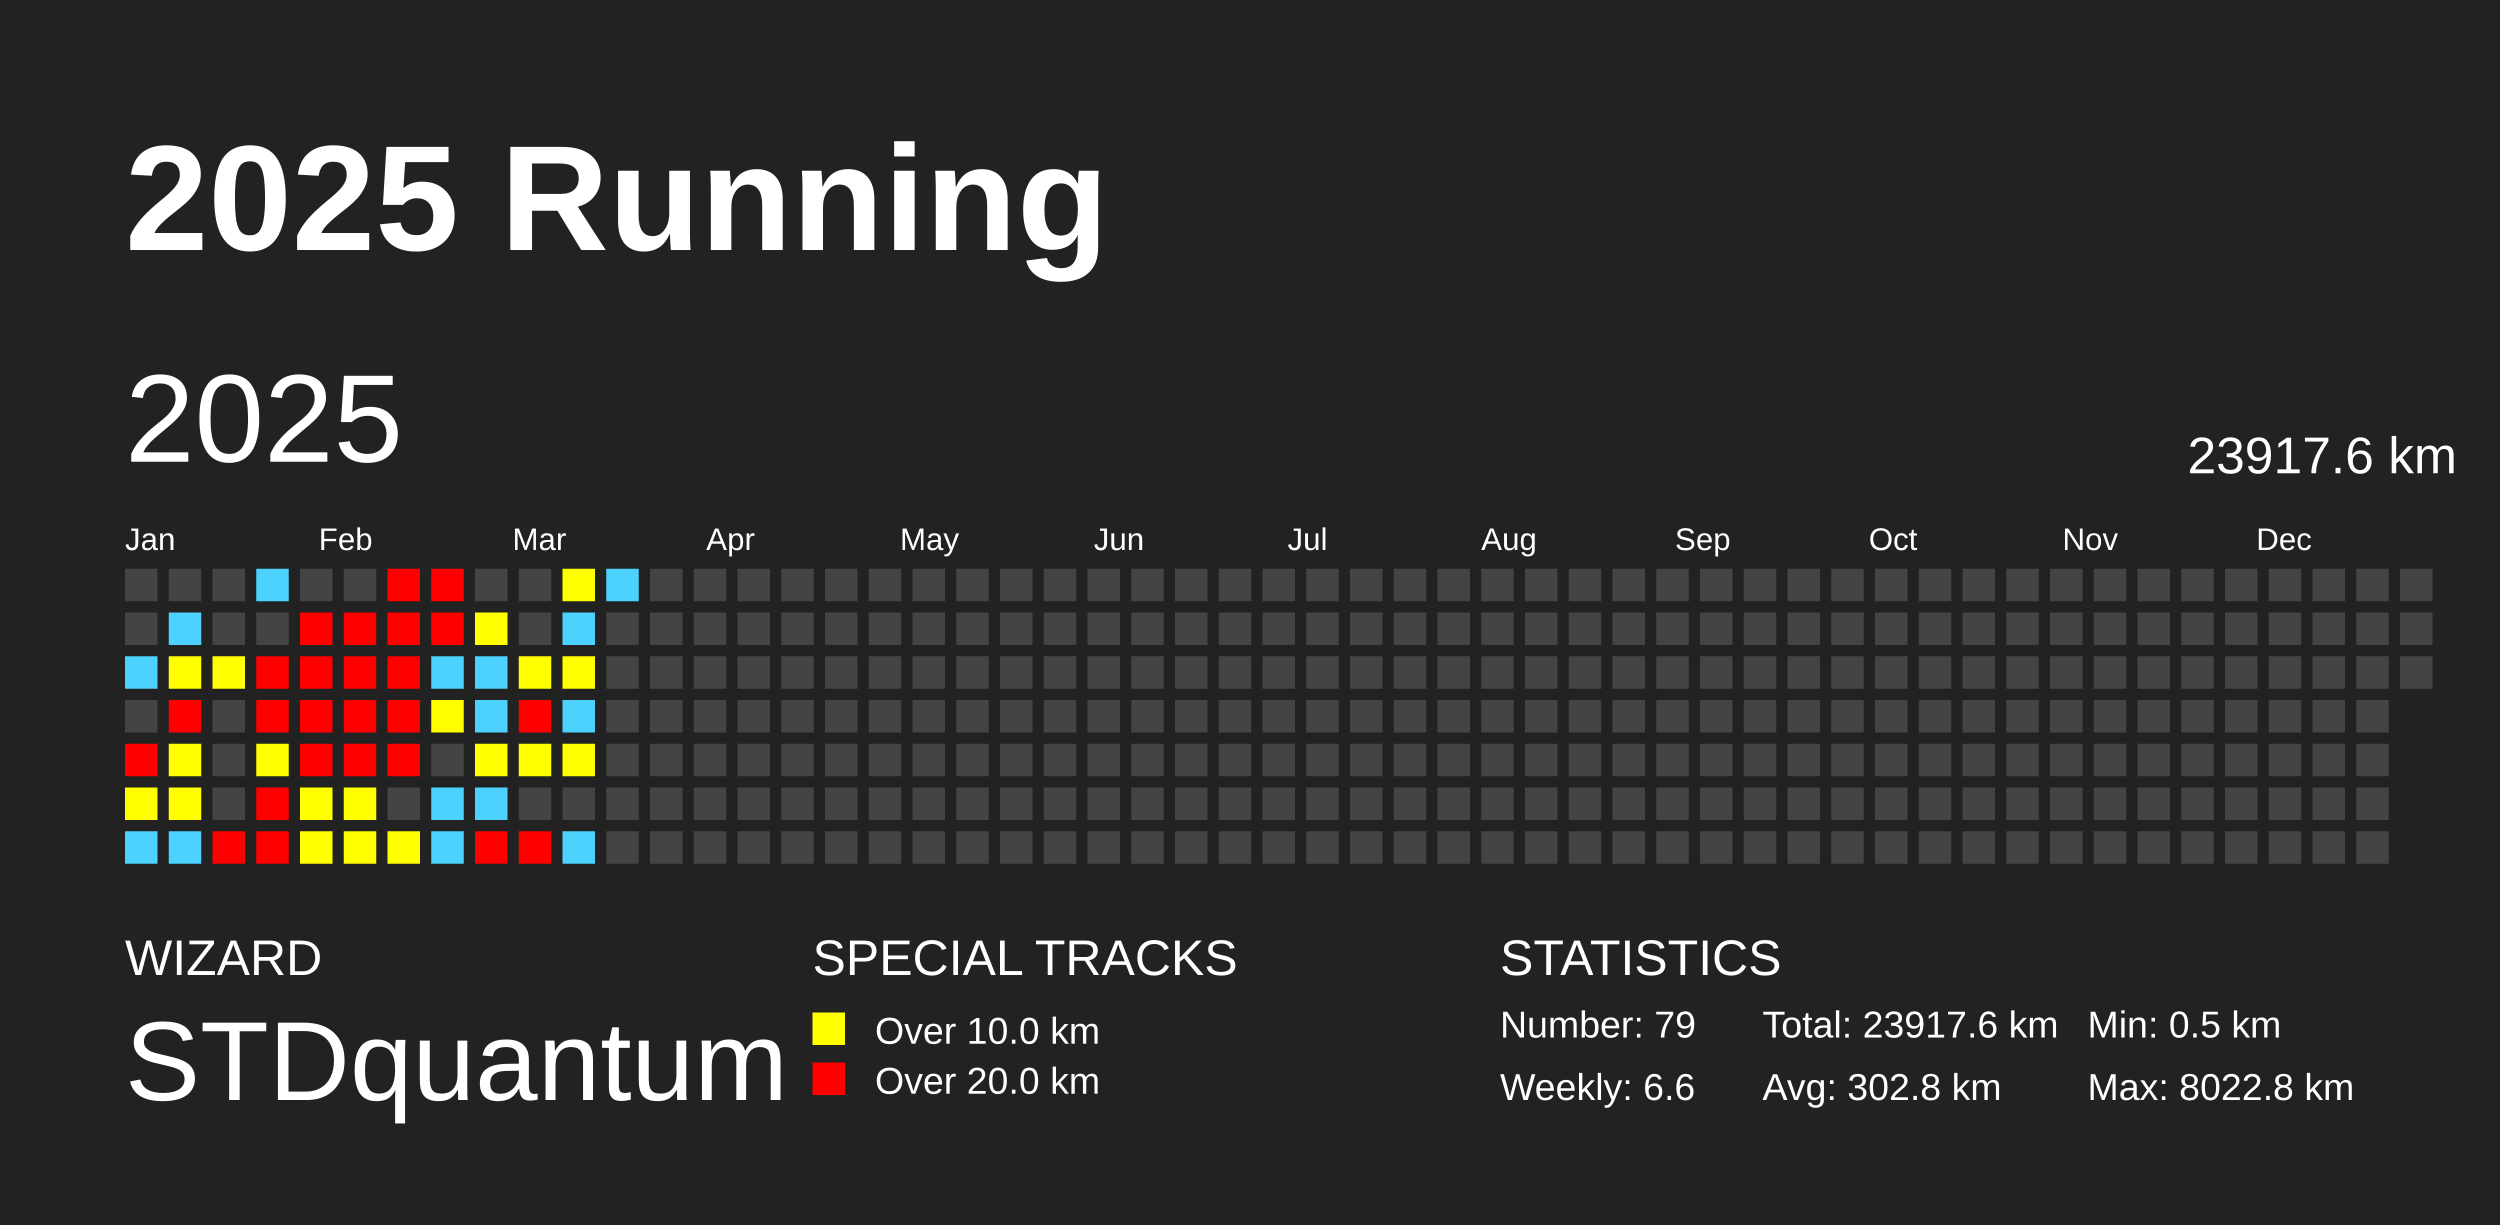
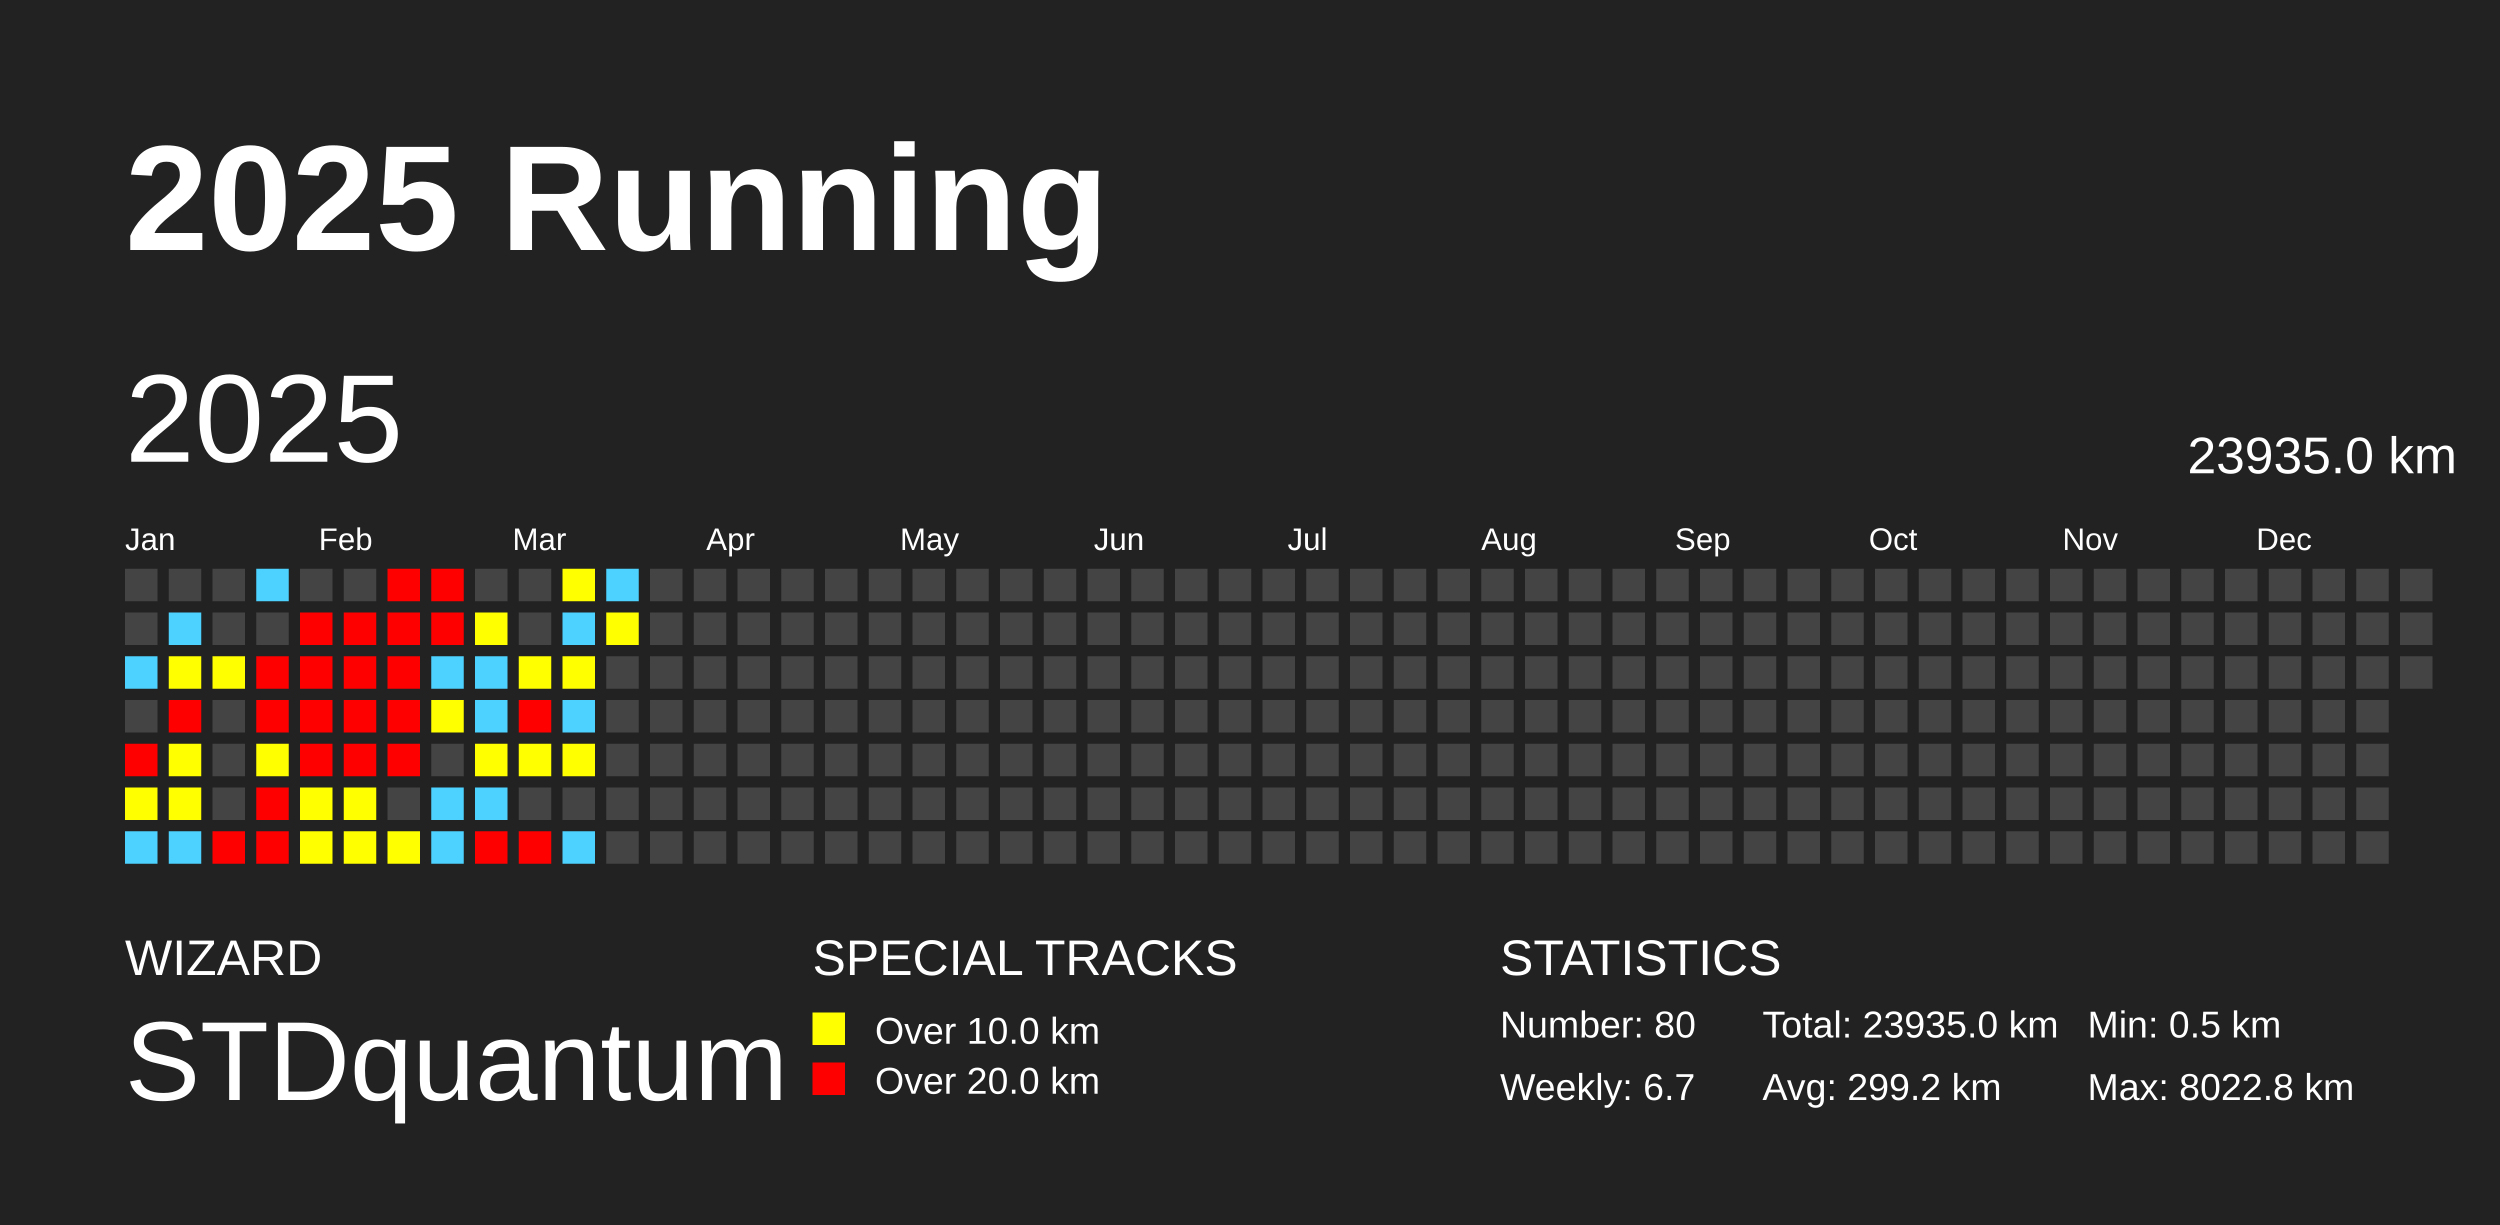
<svg xmlns="http://www.w3.org/2000/svg" baseProfile="full" height="98mm" version="1.1" viewBox="0,0,200,98" width="200mm">
  <defs />
  <rect fill="#222222" height="98" width="200" x="0" y="0" />
  <text fill="#FFFFFF" style="font-size:12px; font-family:Arial; font-weight:bold;" x="10" y="20">2025 Running</text>
  <text fill="#FFFFFF" style="font-size:4px; font-family:Arial" x="10" y="78">WIZARD</text>
  <text fill="#FFFFFF" style="font-size:9px; font-family:Arial" x="10" y="88">STDquantum</text>
  <text fill="#FFFFFF" style="font-size:4px; font-family:Arial" x="65" y="78">SPECIAL TRACKS</text>
  <rect fill="yellow" height="2.6" width="2.6" x="65" y="81" />
  <text fill="#FFFFFF" style="font-size:3px; font-family:Arial" x="70" y="83.5">Over 10.0 km</text>
  <rect fill="red" height="2.6" width="2.6" x="65" y="85" />
  <text fill="#FFFFFF" style="font-size:3px; font-family:Arial" x="70" y="87.5">Over 20.0 km</text>
  <text fill="#FFFFFF" style="font-size:4px; font-family:Arial" x="120" y="78">STATISTICS</text>
-   <text fill="#FFFFFF" style="font-size:3px; font-family:Arial" x="120" y="83">Number: 79</text>
-   <text fill="#FFFFFF" style="font-size:3px; font-family:Arial" x="120" y="88">Weekly: 6.6</text>
-   <text fill="#FFFFFF" style="font-size:3px; font-family:Arial" x="141" y="83">Total: 23917.6 km</text>
-   <text fill="#FFFFFF" style="font-size:3px; font-family:Arial" x="141" y="88">Avg: 302.8 km</text>
+   <text fill="#FFFFFF" style="font-size:3px; font-family:Arial" x="120" y="83">Number: 80</text>
+   <text fill="#FFFFFF" style="font-size:3px; font-family:Arial" x="120" y="88">Weekly: 6.7</text>
+   <text fill="#FFFFFF" style="font-size:3px; font-family:Arial" x="141" y="83">Total: 23935.0 km</text>
+   <text fill="#FFFFFF" style="font-size:3px; font-family:Arial" x="141" y="88">Avg: 299.2 km</text>
  <text fill="#FFFFFF" style="font-size:3px; font-family:Arial" x="167" y="83">Min: 0.5 km</text>
  <text fill="#FFFFFF" style="font-size:3px; font-family:Arial" x="167" y="88">Max: 8022.8 km</text>
  <text dominant-baseline="hanging" fill="#FFFFFF" style="font-size:10.0px; font-family:Arial;" x="10" y="30">2025</text>
-   <text dominant-baseline="hanging" fill="#FFFFFF" style="font-size:4.125px; font-family:Arial;" x="175" y="35">23917.6 km</text>
+   <text dominant-baseline="hanging" fill="#FFFFFF" style="font-size:4.125px; font-family:Arial;" x="175" y="35">23935.0 km</text>
  <text fill="#FFFFFF" style="font-size:2.5px; font-family:Arial" x="10.0" y="44">Jan</text>
  <text fill="#FFFFFF" style="font-size:2.5px; font-family:Arial" x="25.5" y="44">Feb</text>
  <text fill="#FFFFFF" style="font-size:2.5px; font-family:Arial" x="41.0" y="44">Mar</text>
  <text fill="#FFFFFF" style="font-size:2.5px; font-family:Arial" x="56.5" y="44">Apr</text>
  <text fill="#FFFFFF" style="font-size:2.5px; font-family:Arial" x="72.0" y="44">May</text>
  <text fill="#FFFFFF" style="font-size:2.5px; font-family:Arial" x="87.5" y="44">Jun</text>
  <text fill="#FFFFFF" style="font-size:2.5px; font-family:Arial" x="103.0" y="44">Jul</text>
  <text fill="#FFFFFF" style="font-size:2.5px; font-family:Arial" x="118.5" y="44">Aug</text>
  <text fill="#FFFFFF" style="font-size:2.5px; font-family:Arial" x="134.0" y="44">Sep</text>
  <text fill="#FFFFFF" style="font-size:2.5px; font-family:Arial" x="149.5" y="44">Oct</text>
  <text fill="#FFFFFF" style="font-size:2.5px; font-family:Arial" x="165.0" y="44">Nov</text>
  <text fill="#FFFFFF" style="font-size:2.5px; font-family:Arial" x="180.5" y="44">Dec</text>
  <rect fill="#444444" height="2.6" width="2.6" x="10.0" y="45.5" />
  <rect fill="#444444" height="2.6" width="2.6" x="10.0" y="49.0" />
  <rect fill="#4dd2ff" height="2.6" width="2.6" x="10.0" y="52.5" />
  <rect fill="#444444" height="2.6" width="2.6" x="10.0" y="56.0" />
  <rect fill="red" height="2.6" width="2.6" x="10.0" y="59.5" />
  <rect fill="#ffff00" height="2.6" width="2.6" x="10.0" y="63.0" />
  <rect fill="#4dd2ff" height="2.6" width="2.6" x="10.0" y="66.5" />
  <rect fill="#444444" height="2.6" width="2.6" x="13.5" y="45.5" />
  <rect fill="#4dd2ff" height="2.6" width="2.6" x="13.5" y="49.0" />
  <rect fill="#ffff00" height="2.6" width="2.6" x="13.5" y="52.5" />
  <rect fill="red" height="2.6" width="2.6" x="13.5" y="56.0" />
  <rect fill="#ffff00" height="2.6" width="2.6" x="13.5" y="59.5" />
  <rect fill="#ffff00" height="2.6" width="2.6" x="13.5" y="63.0" />
  <rect fill="#4dd2ff" height="2.6" width="2.6" x="13.5" y="66.5" />
  <rect fill="#444444" height="2.6" width="2.6" x="17.0" y="45.5" />
  <rect fill="#444444" height="2.6" width="2.6" x="17.0" y="49.0" />
  <rect fill="#ffff00" height="2.6" width="2.6" x="17.0" y="52.5" />
  <rect fill="#444444" height="2.6" width="2.6" x="17.0" y="56.0" />
  <rect fill="#444444" height="2.6" width="2.6" x="17.0" y="59.5" />
  <rect fill="#444444" height="2.6" width="2.6" x="17.0" y="63.0" />
  <rect fill="red" height="2.6" width="2.6" x="17.0" y="66.5" />
  <rect fill="#4dd2ff" height="2.6" width="2.6" x="20.5" y="45.5" />
  <rect fill="#444444" height="2.6" width="2.6" x="20.5" y="49.0" />
  <rect fill="red" height="2.6" width="2.6" x="20.5" y="52.5" />
  <rect fill="red" height="2.6" width="2.6" x="20.5" y="56.0" />
  <rect fill="#ffff00" height="2.6" width="2.6" x="20.5" y="59.5" />
  <rect fill="red" height="2.6" width="2.6" x="20.5" y="63.0" />
  <rect fill="red" height="2.6" width="2.6" x="20.5" y="66.5" />
  <rect fill="#444444" height="2.6" width="2.6" x="24.0" y="45.5" />
  <rect fill="red" height="2.6" width="2.6" x="24.0" y="49.0" />
  <rect fill="red" height="2.6" width="2.6" x="24.0" y="52.5" />
  <rect fill="red" height="2.6" width="2.6" x="24.0" y="56.0" />
  <rect fill="red" height="2.6" width="2.6" x="24.0" y="59.5" />
  <rect fill="#ffff00" height="2.6" width="2.6" x="24.0" y="63.0" />
  <rect fill="#ffff00" height="2.6" width="2.6" x="24.0" y="66.5" />
  <rect fill="#444444" height="2.6" width="2.6" x="27.5" y="45.5" />
  <rect fill="red" height="2.6" width="2.6" x="27.5" y="49.0" />
  <rect fill="red" height="2.6" width="2.6" x="27.5" y="52.5" />
  <rect fill="red" height="2.6" width="2.6" x="27.5" y="56.0" />
  <rect fill="red" height="2.6" width="2.6" x="27.5" y="59.5" />
  <rect fill="#ffff00" height="2.6" width="2.6" x="27.5" y="63.0" />
  <rect fill="#ffff00" height="2.6" width="2.6" x="27.5" y="66.5" />
  <rect fill="red" height="2.6" width="2.6" x="31.0" y="45.5" />
  <rect fill="red" height="2.6" width="2.6" x="31.0" y="49.0" />
  <rect fill="red" height="2.6" width="2.6" x="31.0" y="52.5" />
  <rect fill="red" height="2.6" width="2.6" x="31.0" y="56.0" />
  <rect fill="red" height="2.6" width="2.6" x="31.0" y="59.5" />
  <rect fill="#444444" height="2.6" width="2.6" x="31.0" y="63.0" />
  <rect fill="#ffff00" height="2.6" width="2.6" x="31.0" y="66.5" />
  <rect fill="red" height="2.6" width="2.6" x="34.5" y="45.5" />
  <rect fill="red" height="2.6" width="2.6" x="34.5" y="49.0" />
  <rect fill="#4dd2ff" height="2.6" width="2.6" x="34.5" y="52.5" />
  <rect fill="#ffff00" height="2.6" width="2.6" x="34.5" y="56.0" />
  <rect fill="#444444" height="2.6" width="2.6" x="34.5" y="59.5" />
  <rect fill="#4dd2ff" height="2.6" width="2.6" x="34.5" y="63.0" />
  <rect fill="#4dd2ff" height="2.6" width="2.6" x="34.5" y="66.5" />
  <rect fill="#444444" height="2.6" width="2.6" x="38.0" y="45.5" />
  <rect fill="#ffff00" height="2.6" width="2.6" x="38.0" y="49.0" />
  <rect fill="#4dd2ff" height="2.6" width="2.6" x="38.0" y="52.5" />
  <rect fill="#4dd2ff" height="2.6" width="2.6" x="38.0" y="56.0" />
  <rect fill="#ffff00" height="2.6" width="2.6" x="38.0" y="59.5" />
  <rect fill="#4dd2ff" height="2.6" width="2.6" x="38.0" y="63.0" />
  <rect fill="red" height="2.6" width="2.6" x="38.0" y="66.5" />
  <rect fill="#444444" height="2.6" width="2.6" x="41.5" y="45.5" />
  <rect fill="#444444" height="2.6" width="2.6" x="41.5" y="49.0" />
  <rect fill="#ffff00" height="2.6" width="2.6" x="41.5" y="52.5" />
  <rect fill="red" height="2.6" width="2.6" x="41.5" y="56.0" />
  <rect fill="#ffff00" height="2.6" width="2.6" x="41.5" y="59.5" />
  <rect fill="#444444" height="2.6" width="2.6" x="41.5" y="63.0" />
  <rect fill="red" height="2.6" width="2.6" x="41.5" y="66.5" />
  <rect fill="#ffff00" height="2.6" width="2.6" x="45.0" y="45.5" />
  <rect fill="#4dd2ff" height="2.6" width="2.6" x="45.0" y="49.0" />
  <rect fill="#ffff00" height="2.6" width="2.6" x="45.0" y="52.5" />
  <rect fill="#4dd2ff" height="2.6" width="2.6" x="45.0" y="56.0" />
  <rect fill="#ffff00" height="2.6" width="2.6" x="45.0" y="59.5" />
  <rect fill="#444444" height="2.6" width="2.6" x="45.0" y="63.0" />
  <rect fill="#4dd2ff" height="2.6" width="2.6" x="45.0" y="66.5" />
  <rect fill="#4dd2ff" height="2.6" width="2.6" x="48.5" y="45.5" />
-   <rect fill="#444444" height="2.6" width="2.6" x="48.5" y="49.0" />
+   <rect fill="#ffff00" height="2.6" width="2.6" x="48.5" y="49.0" />
  <rect fill="#444444" height="2.6" width="2.6" x="48.5" y="52.5" />
  <rect fill="#444444" height="2.6" width="2.6" x="48.5" y="56.0" />
  <rect fill="#444444" height="2.6" width="2.6" x="48.5" y="59.5" />
  <rect fill="#444444" height="2.6" width="2.6" x="48.5" y="63.0" />
  <rect fill="#444444" height="2.6" width="2.6" x="48.5" y="66.5" />
  <rect fill="#444444" height="2.6" width="2.6" x="52.0" y="45.5" />
  <rect fill="#444444" height="2.6" width="2.6" x="52.0" y="49.0" />
  <rect fill="#444444" height="2.6" width="2.6" x="52.0" y="52.5" />
  <rect fill="#444444" height="2.6" width="2.6" x="52.0" y="56.0" />
  <rect fill="#444444" height="2.6" width="2.6" x="52.0" y="59.5" />
  <rect fill="#444444" height="2.6" width="2.6" x="52.0" y="63.0" />
  <rect fill="#444444" height="2.6" width="2.6" x="52.0" y="66.5" />
  <rect fill="#444444" height="2.6" width="2.6" x="55.5" y="45.5" />
  <rect fill="#444444" height="2.6" width="2.6" x="55.5" y="49.0" />
  <rect fill="#444444" height="2.6" width="2.6" x="55.5" y="52.5" />
  <rect fill="#444444" height="2.6" width="2.6" x="55.5" y="56.0" />
  <rect fill="#444444" height="2.6" width="2.6" x="55.5" y="59.5" />
  <rect fill="#444444" height="2.6" width="2.6" x="55.5" y="63.0" />
  <rect fill="#444444" height="2.6" width="2.6" x="55.5" y="66.5" />
  <rect fill="#444444" height="2.6" width="2.6" x="59.0" y="45.5" />
  <rect fill="#444444" height="2.6" width="2.6" x="59.0" y="49.0" />
  <rect fill="#444444" height="2.6" width="2.6" x="59.0" y="52.5" />
  <rect fill="#444444" height="2.6" width="2.6" x="59.0" y="56.0" />
  <rect fill="#444444" height="2.6" width="2.6" x="59.0" y="59.5" />
  <rect fill="#444444" height="2.6" width="2.6" x="59.0" y="63.0" />
  <rect fill="#444444" height="2.6" width="2.6" x="59.0" y="66.5" />
  <rect fill="#444444" height="2.6" width="2.6" x="62.5" y="45.5" />
  <rect fill="#444444" height="2.6" width="2.6" x="62.5" y="49.0" />
  <rect fill="#444444" height="2.6" width="2.6" x="62.5" y="52.5" />
  <rect fill="#444444" height="2.6" width="2.6" x="62.5" y="56.0" />
  <rect fill="#444444" height="2.6" width="2.6" x="62.5" y="59.5" />
  <rect fill="#444444" height="2.6" width="2.6" x="62.5" y="63.0" />
  <rect fill="#444444" height="2.6" width="2.6" x="62.5" y="66.5" />
  <rect fill="#444444" height="2.6" width="2.6" x="66.0" y="45.5" />
  <rect fill="#444444" height="2.6" width="2.6" x="66.0" y="49.0" />
  <rect fill="#444444" height="2.6" width="2.6" x="66.0" y="52.5" />
  <rect fill="#444444" height="2.6" width="2.6" x="66.0" y="56.0" />
  <rect fill="#444444" height="2.6" width="2.6" x="66.0" y="59.5" />
  <rect fill="#444444" height="2.6" width="2.6" x="66.0" y="63.0" />
  <rect fill="#444444" height="2.6" width="2.6" x="66.0" y="66.5" />
  <rect fill="#444444" height="2.6" width="2.6" x="69.5" y="45.5" />
  <rect fill="#444444" height="2.6" width="2.6" x="69.5" y="49.0" />
  <rect fill="#444444" height="2.6" width="2.6" x="69.5" y="52.5" />
  <rect fill="#444444" height="2.6" width="2.6" x="69.5" y="56.0" />
  <rect fill="#444444" height="2.6" width="2.6" x="69.5" y="59.5" />
  <rect fill="#444444" height="2.6" width="2.6" x="69.5" y="63.0" />
  <rect fill="#444444" height="2.6" width="2.6" x="69.5" y="66.5" />
  <rect fill="#444444" height="2.6" width="2.6" x="73.0" y="45.5" />
  <rect fill="#444444" height="2.6" width="2.6" x="73.0" y="49.0" />
  <rect fill="#444444" height="2.6" width="2.6" x="73.0" y="52.5" />
  <rect fill="#444444" height="2.6" width="2.6" x="73.0" y="56.0" />
  <rect fill="#444444" height="2.6" width="2.6" x="73.0" y="59.5" />
  <rect fill="#444444" height="2.6" width="2.6" x="73.0" y="63.0" />
  <rect fill="#444444" height="2.6" width="2.6" x="73.0" y="66.5" />
  <rect fill="#444444" height="2.6" width="2.6" x="76.5" y="45.5" />
  <rect fill="#444444" height="2.6" width="2.6" x="76.5" y="49.0" />
  <rect fill="#444444" height="2.6" width="2.6" x="76.5" y="52.5" />
  <rect fill="#444444" height="2.6" width="2.6" x="76.5" y="56.0" />
  <rect fill="#444444" height="2.6" width="2.6" x="76.5" y="59.5" />
  <rect fill="#444444" height="2.6" width="2.6" x="76.5" y="63.0" />
  <rect fill="#444444" height="2.6" width="2.6" x="76.5" y="66.5" />
  <rect fill="#444444" height="2.6" width="2.6" x="80.0" y="45.5" />
  <rect fill="#444444" height="2.6" width="2.6" x="80.0" y="49.0" />
  <rect fill="#444444" height="2.6" width="2.6" x="80.0" y="52.5" />
  <rect fill="#444444" height="2.6" width="2.6" x="80.0" y="56.0" />
  <rect fill="#444444" height="2.6" width="2.6" x="80.0" y="59.5" />
  <rect fill="#444444" height="2.6" width="2.6" x="80.0" y="63.0" />
  <rect fill="#444444" height="2.6" width="2.6" x="80.0" y="66.5" />
  <rect fill="#444444" height="2.6" width="2.6" x="83.5" y="45.5" />
  <rect fill="#444444" height="2.6" width="2.6" x="83.5" y="49.0" />
  <rect fill="#444444" height="2.6" width="2.6" x="83.5" y="52.5" />
  <rect fill="#444444" height="2.6" width="2.6" x="83.5" y="56.0" />
  <rect fill="#444444" height="2.6" width="2.6" x="83.5" y="59.5" />
  <rect fill="#444444" height="2.6" width="2.6" x="83.5" y="63.0" />
  <rect fill="#444444" height="2.6" width="2.6" x="83.5" y="66.5" />
  <rect fill="#444444" height="2.6" width="2.6" x="87.0" y="45.5" />
  <rect fill="#444444" height="2.6" width="2.6" x="87.0" y="49.0" />
  <rect fill="#444444" height="2.6" width="2.6" x="87.0" y="52.5" />
  <rect fill="#444444" height="2.6" width="2.6" x="87.0" y="56.0" />
  <rect fill="#444444" height="2.6" width="2.6" x="87.0" y="59.5" />
  <rect fill="#444444" height="2.6" width="2.6" x="87.0" y="63.0" />
  <rect fill="#444444" height="2.6" width="2.6" x="87.0" y="66.5" />
  <rect fill="#444444" height="2.6" width="2.6" x="90.5" y="45.5" />
  <rect fill="#444444" height="2.6" width="2.6" x="90.5" y="49.0" />
  <rect fill="#444444" height="2.6" width="2.6" x="90.5" y="52.5" />
  <rect fill="#444444" height="2.6" width="2.6" x="90.5" y="56.0" />
  <rect fill="#444444" height="2.6" width="2.6" x="90.5" y="59.5" />
  <rect fill="#444444" height="2.6" width="2.6" x="90.5" y="63.0" />
  <rect fill="#444444" height="2.6" width="2.6" x="90.5" y="66.5" />
  <rect fill="#444444" height="2.6" width="2.6" x="94.0" y="45.5" />
  <rect fill="#444444" height="2.6" width="2.6" x="94.0" y="49.0" />
  <rect fill="#444444" height="2.6" width="2.6" x="94.0" y="52.5" />
  <rect fill="#444444" height="2.6" width="2.6" x="94.0" y="56.0" />
  <rect fill="#444444" height="2.6" width="2.6" x="94.0" y="59.5" />
  <rect fill="#444444" height="2.6" width="2.6" x="94.0" y="63.0" />
  <rect fill="#444444" height="2.6" width="2.6" x="94.0" y="66.5" />
  <rect fill="#444444" height="2.6" width="2.6" x="97.5" y="45.5" />
  <rect fill="#444444" height="2.6" width="2.6" x="97.5" y="49.0" />
  <rect fill="#444444" height="2.6" width="2.6" x="97.5" y="52.5" />
  <rect fill="#444444" height="2.6" width="2.6" x="97.5" y="56.0" />
  <rect fill="#444444" height="2.6" width="2.6" x="97.5" y="59.5" />
  <rect fill="#444444" height="2.6" width="2.6" x="97.5" y="63.0" />
  <rect fill="#444444" height="2.6" width="2.6" x="97.5" y="66.5" />
  <rect fill="#444444" height="2.6" width="2.6" x="101.0" y="45.5" />
  <rect fill="#444444" height="2.6" width="2.6" x="101.0" y="49.0" />
  <rect fill="#444444" height="2.6" width="2.6" x="101.0" y="52.5" />
  <rect fill="#444444" height="2.6" width="2.6" x="101.0" y="56.0" />
  <rect fill="#444444" height="2.6" width="2.6" x="101.0" y="59.5" />
  <rect fill="#444444" height="2.6" width="2.6" x="101.0" y="63.0" />
  <rect fill="#444444" height="2.6" width="2.6" x="101.0" y="66.5" />
  <rect fill="#444444" height="2.6" width="2.6" x="104.5" y="45.5" />
  <rect fill="#444444" height="2.6" width="2.6" x="104.5" y="49.0" />
  <rect fill="#444444" height="2.6" width="2.6" x="104.5" y="52.5" />
  <rect fill="#444444" height="2.6" width="2.6" x="104.5" y="56.0" />
  <rect fill="#444444" height="2.6" width="2.6" x="104.5" y="59.5" />
  <rect fill="#444444" height="2.6" width="2.6" x="104.5" y="63.0" />
  <rect fill="#444444" height="2.6" width="2.6" x="104.5" y="66.5" />
  <rect fill="#444444" height="2.6" width="2.6" x="108.0" y="45.5" />
  <rect fill="#444444" height="2.6" width="2.6" x="108.0" y="49.0" />
  <rect fill="#444444" height="2.6" width="2.6" x="108.0" y="52.5" />
  <rect fill="#444444" height="2.6" width="2.6" x="108.0" y="56.0" />
  <rect fill="#444444" height="2.6" width="2.6" x="108.0" y="59.5" />
  <rect fill="#444444" height="2.6" width="2.6" x="108.0" y="63.0" />
  <rect fill="#444444" height="2.6" width="2.6" x="108.0" y="66.5" />
  <rect fill="#444444" height="2.6" width="2.6" x="111.5" y="45.5" />
  <rect fill="#444444" height="2.6" width="2.6" x="111.5" y="49.0" />
  <rect fill="#444444" height="2.6" width="2.6" x="111.5" y="52.5" />
  <rect fill="#444444" height="2.6" width="2.6" x="111.5" y="56.0" />
  <rect fill="#444444" height="2.6" width="2.6" x="111.5" y="59.5" />
  <rect fill="#444444" height="2.6" width="2.6" x="111.5" y="63.0" />
  <rect fill="#444444" height="2.6" width="2.6" x="111.5" y="66.5" />
  <rect fill="#444444" height="2.6" width="2.6" x="115.0" y="45.5" />
  <rect fill="#444444" height="2.6" width="2.6" x="115.0" y="49.0" />
  <rect fill="#444444" height="2.6" width="2.6" x="115.0" y="52.5" />
  <rect fill="#444444" height="2.6" width="2.6" x="115.0" y="56.0" />
  <rect fill="#444444" height="2.6" width="2.6" x="115.0" y="59.5" />
  <rect fill="#444444" height="2.6" width="2.6" x="115.0" y="63.0" />
  <rect fill="#444444" height="2.6" width="2.6" x="115.0" y="66.5" />
  <rect fill="#444444" height="2.6" width="2.6" x="118.5" y="45.5" />
  <rect fill="#444444" height="2.6" width="2.6" x="118.5" y="49.0" />
  <rect fill="#444444" height="2.6" width="2.6" x="118.5" y="52.5" />
  <rect fill="#444444" height="2.6" width="2.6" x="118.5" y="56.0" />
  <rect fill="#444444" height="2.6" width="2.6" x="118.5" y="59.5" />
  <rect fill="#444444" height="2.6" width="2.6" x="118.5" y="63.0" />
  <rect fill="#444444" height="2.6" width="2.6" x="118.5" y="66.5" />
  <rect fill="#444444" height="2.6" width="2.6" x="122.0" y="45.5" />
  <rect fill="#444444" height="2.6" width="2.6" x="122.0" y="49.0" />
  <rect fill="#444444" height="2.6" width="2.6" x="122.0" y="52.5" />
  <rect fill="#444444" height="2.6" width="2.6" x="122.0" y="56.0" />
  <rect fill="#444444" height="2.6" width="2.6" x="122.0" y="59.5" />
  <rect fill="#444444" height="2.6" width="2.6" x="122.0" y="63.0" />
  <rect fill="#444444" height="2.6" width="2.6" x="122.0" y="66.5" />
  <rect fill="#444444" height="2.6" width="2.6" x="125.5" y="45.5" />
  <rect fill="#444444" height="2.6" width="2.6" x="125.5" y="49.0" />
  <rect fill="#444444" height="2.6" width="2.6" x="125.5" y="52.5" />
  <rect fill="#444444" height="2.6" width="2.6" x="125.5" y="56.0" />
  <rect fill="#444444" height="2.6" width="2.6" x="125.5" y="59.5" />
  <rect fill="#444444" height="2.6" width="2.6" x="125.5" y="63.0" />
  <rect fill="#444444" height="2.6" width="2.6" x="125.5" y="66.5" />
  <rect fill="#444444" height="2.6" width="2.6" x="129.0" y="45.5" />
  <rect fill="#444444" height="2.6" width="2.6" x="129.0" y="49.0" />
  <rect fill="#444444" height="2.6" width="2.6" x="129.0" y="52.5" />
  <rect fill="#444444" height="2.6" width="2.6" x="129.0" y="56.0" />
  <rect fill="#444444" height="2.6" width="2.6" x="129.0" y="59.5" />
  <rect fill="#444444" height="2.6" width="2.6" x="129.0" y="63.0" />
  <rect fill="#444444" height="2.6" width="2.6" x="129.0" y="66.5" />
  <rect fill="#444444" height="2.6" width="2.6" x="132.5" y="45.5" />
  <rect fill="#444444" height="2.6" width="2.6" x="132.5" y="49.0" />
  <rect fill="#444444" height="2.6" width="2.6" x="132.5" y="52.5" />
  <rect fill="#444444" height="2.6" width="2.6" x="132.5" y="56.0" />
  <rect fill="#444444" height="2.6" width="2.6" x="132.5" y="59.5" />
  <rect fill="#444444" height="2.6" width="2.6" x="132.5" y="63.0" />
  <rect fill="#444444" height="2.6" width="2.6" x="132.5" y="66.5" />
  <rect fill="#444444" height="2.6" width="2.6" x="136.0" y="45.5" />
  <rect fill="#444444" height="2.6" width="2.6" x="136.0" y="49.0" />
  <rect fill="#444444" height="2.6" width="2.6" x="136.0" y="52.5" />
  <rect fill="#444444" height="2.6" width="2.6" x="136.0" y="56.0" />
  <rect fill="#444444" height="2.6" width="2.6" x="136.0" y="59.5" />
  <rect fill="#444444" height="2.6" width="2.6" x="136.0" y="63.0" />
  <rect fill="#444444" height="2.6" width="2.6" x="136.0" y="66.5" />
  <rect fill="#444444" height="2.6" width="2.6" x="139.5" y="45.5" />
  <rect fill="#444444" height="2.6" width="2.6" x="139.5" y="49.0" />
  <rect fill="#444444" height="2.6" width="2.6" x="139.5" y="52.5" />
  <rect fill="#444444" height="2.6" width="2.6" x="139.5" y="56.0" />
  <rect fill="#444444" height="2.6" width="2.6" x="139.5" y="59.5" />
  <rect fill="#444444" height="2.6" width="2.6" x="139.5" y="63.0" />
  <rect fill="#444444" height="2.6" width="2.6" x="139.5" y="66.5" />
  <rect fill="#444444" height="2.6" width="2.6" x="143.0" y="45.5" />
  <rect fill="#444444" height="2.6" width="2.6" x="143.0" y="49.0" />
  <rect fill="#444444" height="2.6" width="2.6" x="143.0" y="52.5" />
  <rect fill="#444444" height="2.6" width="2.6" x="143.0" y="56.0" />
  <rect fill="#444444" height="2.6" width="2.6" x="143.0" y="59.5" />
  <rect fill="#444444" height="2.6" width="2.6" x="143.0" y="63.0" />
  <rect fill="#444444" height="2.6" width="2.6" x="143.0" y="66.5" />
  <rect fill="#444444" height="2.6" width="2.6" x="146.5" y="45.5" />
  <rect fill="#444444" height="2.6" width="2.6" x="146.5" y="49.0" />
  <rect fill="#444444" height="2.6" width="2.6" x="146.5" y="52.5" />
  <rect fill="#444444" height="2.6" width="2.6" x="146.5" y="56.0" />
  <rect fill="#444444" height="2.6" width="2.6" x="146.5" y="59.5" />
  <rect fill="#444444" height="2.6" width="2.6" x="146.5" y="63.0" />
  <rect fill="#444444" height="2.6" width="2.6" x="146.5" y="66.5" />
  <rect fill="#444444" height="2.6" width="2.6" x="150.0" y="45.5" />
  <rect fill="#444444" height="2.6" width="2.6" x="150.0" y="49.0" />
  <rect fill="#444444" height="2.6" width="2.6" x="150.0" y="52.5" />
  <rect fill="#444444" height="2.6" width="2.6" x="150.0" y="56.0" />
  <rect fill="#444444" height="2.6" width="2.6" x="150.0" y="59.5" />
  <rect fill="#444444" height="2.6" width="2.6" x="150.0" y="63.0" />
  <rect fill="#444444" height="2.6" width="2.6" x="150.0" y="66.5" />
  <rect fill="#444444" height="2.6" width="2.6" x="153.5" y="45.5" />
  <rect fill="#444444" height="2.6" width="2.6" x="153.5" y="49.0" />
  <rect fill="#444444" height="2.6" width="2.6" x="153.5" y="52.5" />
  <rect fill="#444444" height="2.6" width="2.6" x="153.5" y="56.0" />
  <rect fill="#444444" height="2.6" width="2.6" x="153.5" y="59.5" />
  <rect fill="#444444" height="2.6" width="2.6" x="153.5" y="63.0" />
  <rect fill="#444444" height="2.6" width="2.6" x="153.5" y="66.5" />
  <rect fill="#444444" height="2.6" width="2.6" x="157.0" y="45.5" />
  <rect fill="#444444" height="2.6" width="2.6" x="157.0" y="49.0" />
  <rect fill="#444444" height="2.6" width="2.6" x="157.0" y="52.5" />
  <rect fill="#444444" height="2.6" width="2.6" x="157.0" y="56.0" />
  <rect fill="#444444" height="2.6" width="2.6" x="157.0" y="59.5" />
  <rect fill="#444444" height="2.6" width="2.6" x="157.0" y="63.0" />
  <rect fill="#444444" height="2.6" width="2.6" x="157.0" y="66.5" />
  <rect fill="#444444" height="2.6" width="2.6" x="160.5" y="45.5" />
  <rect fill="#444444" height="2.6" width="2.6" x="160.5" y="49.0" />
  <rect fill="#444444" height="2.6" width="2.6" x="160.5" y="52.5" />
  <rect fill="#444444" height="2.6" width="2.6" x="160.5" y="56.0" />
  <rect fill="#444444" height="2.6" width="2.6" x="160.5" y="59.5" />
  <rect fill="#444444" height="2.6" width="2.6" x="160.5" y="63.0" />
  <rect fill="#444444" height="2.6" width="2.6" x="160.5" y="66.5" />
  <rect fill="#444444" height="2.6" width="2.6" x="164.0" y="45.5" />
  <rect fill="#444444" height="2.6" width="2.6" x="164.0" y="49.0" />
  <rect fill="#444444" height="2.6" width="2.6" x="164.0" y="52.5" />
  <rect fill="#444444" height="2.6" width="2.6" x="164.0" y="56.0" />
  <rect fill="#444444" height="2.6" width="2.6" x="164.0" y="59.5" />
  <rect fill="#444444" height="2.6" width="2.6" x="164.0" y="63.0" />
  <rect fill="#444444" height="2.6" width="2.6" x="164.0" y="66.5" />
  <rect fill="#444444" height="2.6" width="2.6" x="167.5" y="45.5" />
  <rect fill="#444444" height="2.6" width="2.6" x="167.5" y="49.0" />
  <rect fill="#444444" height="2.6" width="2.6" x="167.5" y="52.5" />
  <rect fill="#444444" height="2.6" width="2.6" x="167.5" y="56.0" />
  <rect fill="#444444" height="2.6" width="2.6" x="167.5" y="59.5" />
  <rect fill="#444444" height="2.6" width="2.6" x="167.5" y="63.0" />
  <rect fill="#444444" height="2.6" width="2.6" x="167.5" y="66.5" />
  <rect fill="#444444" height="2.6" width="2.6" x="171.0" y="45.5" />
  <rect fill="#444444" height="2.6" width="2.6" x="171.0" y="49.0" />
  <rect fill="#444444" height="2.6" width="2.6" x="171.0" y="52.5" />
  <rect fill="#444444" height="2.6" width="2.6" x="171.0" y="56.0" />
  <rect fill="#444444" height="2.6" width="2.6" x="171.0" y="59.5" />
  <rect fill="#444444" height="2.6" width="2.6" x="171.0" y="63.0" />
  <rect fill="#444444" height="2.6" width="2.6" x="171.0" y="66.5" />
  <rect fill="#444444" height="2.6" width="2.6" x="174.5" y="45.5" />
  <rect fill="#444444" height="2.6" width="2.6" x="174.5" y="49.0" />
  <rect fill="#444444" height="2.6" width="2.6" x="174.5" y="52.5" />
  <rect fill="#444444" height="2.6" width="2.6" x="174.5" y="56.0" />
  <rect fill="#444444" height="2.6" width="2.6" x="174.5" y="59.5" />
  <rect fill="#444444" height="2.6" width="2.6" x="174.5" y="63.0" />
  <rect fill="#444444" height="2.6" width="2.6" x="174.5" y="66.5" />
  <rect fill="#444444" height="2.6" width="2.6" x="178.0" y="45.5" />
  <rect fill="#444444" height="2.6" width="2.6" x="178.0" y="49.0" />
  <rect fill="#444444" height="2.6" width="2.6" x="178.0" y="52.5" />
  <rect fill="#444444" height="2.6" width="2.6" x="178.0" y="56.0" />
  <rect fill="#444444" height="2.6" width="2.6" x="178.0" y="59.5" />
  <rect fill="#444444" height="2.6" width="2.6" x="178.0" y="63.0" />
  <rect fill="#444444" height="2.6" width="2.6" x="178.0" y="66.5" />
  <rect fill="#444444" height="2.6" width="2.6" x="181.5" y="45.5" />
  <rect fill="#444444" height="2.6" width="2.6" x="181.5" y="49.0" />
  <rect fill="#444444" height="2.6" width="2.6" x="181.5" y="52.5" />
  <rect fill="#444444" height="2.6" width="2.6" x="181.5" y="56.0" />
  <rect fill="#444444" height="2.6" width="2.6" x="181.5" y="59.5" />
  <rect fill="#444444" height="2.6" width="2.6" x="181.5" y="63.0" />
  <rect fill="#444444" height="2.6" width="2.6" x="181.5" y="66.5" />
  <rect fill="#444444" height="2.6" width="2.6" x="185.0" y="45.5" />
  <rect fill="#444444" height="2.6" width="2.6" x="185.0" y="49.0" />
  <rect fill="#444444" height="2.6" width="2.6" x="185.0" y="52.5" />
  <rect fill="#444444" height="2.6" width="2.6" x="185.0" y="56.0" />
  <rect fill="#444444" height="2.6" width="2.6" x="185.0" y="59.5" />
  <rect fill="#444444" height="2.6" width="2.6" x="185.0" y="63.0" />
  <rect fill="#444444" height="2.6" width="2.6" x="185.0" y="66.5" />
  <rect fill="#444444" height="2.6" width="2.6" x="188.5" y="45.5" />
  <rect fill="#444444" height="2.6" width="2.6" x="188.5" y="49.0" />
  <rect fill="#444444" height="2.6" width="2.6" x="188.5" y="52.5" />
  <rect fill="#444444" height="2.6" width="2.6" x="188.5" y="56.0" />
  <rect fill="#444444" height="2.6" width="2.6" x="188.5" y="59.5" />
  <rect fill="#444444" height="2.6" width="2.6" x="188.5" y="63.0" />
  <rect fill="#444444" height="2.6" width="2.6" x="188.5" y="66.5" />
  <rect fill="#444444" height="2.6" width="2.6" x="192.0" y="45.5" />
  <rect fill="#444444" height="2.6" width="2.6" x="192.0" y="49.0" />
  <rect fill="#444444" height="2.6" width="2.6" x="192.0" y="52.5" />
</svg>
